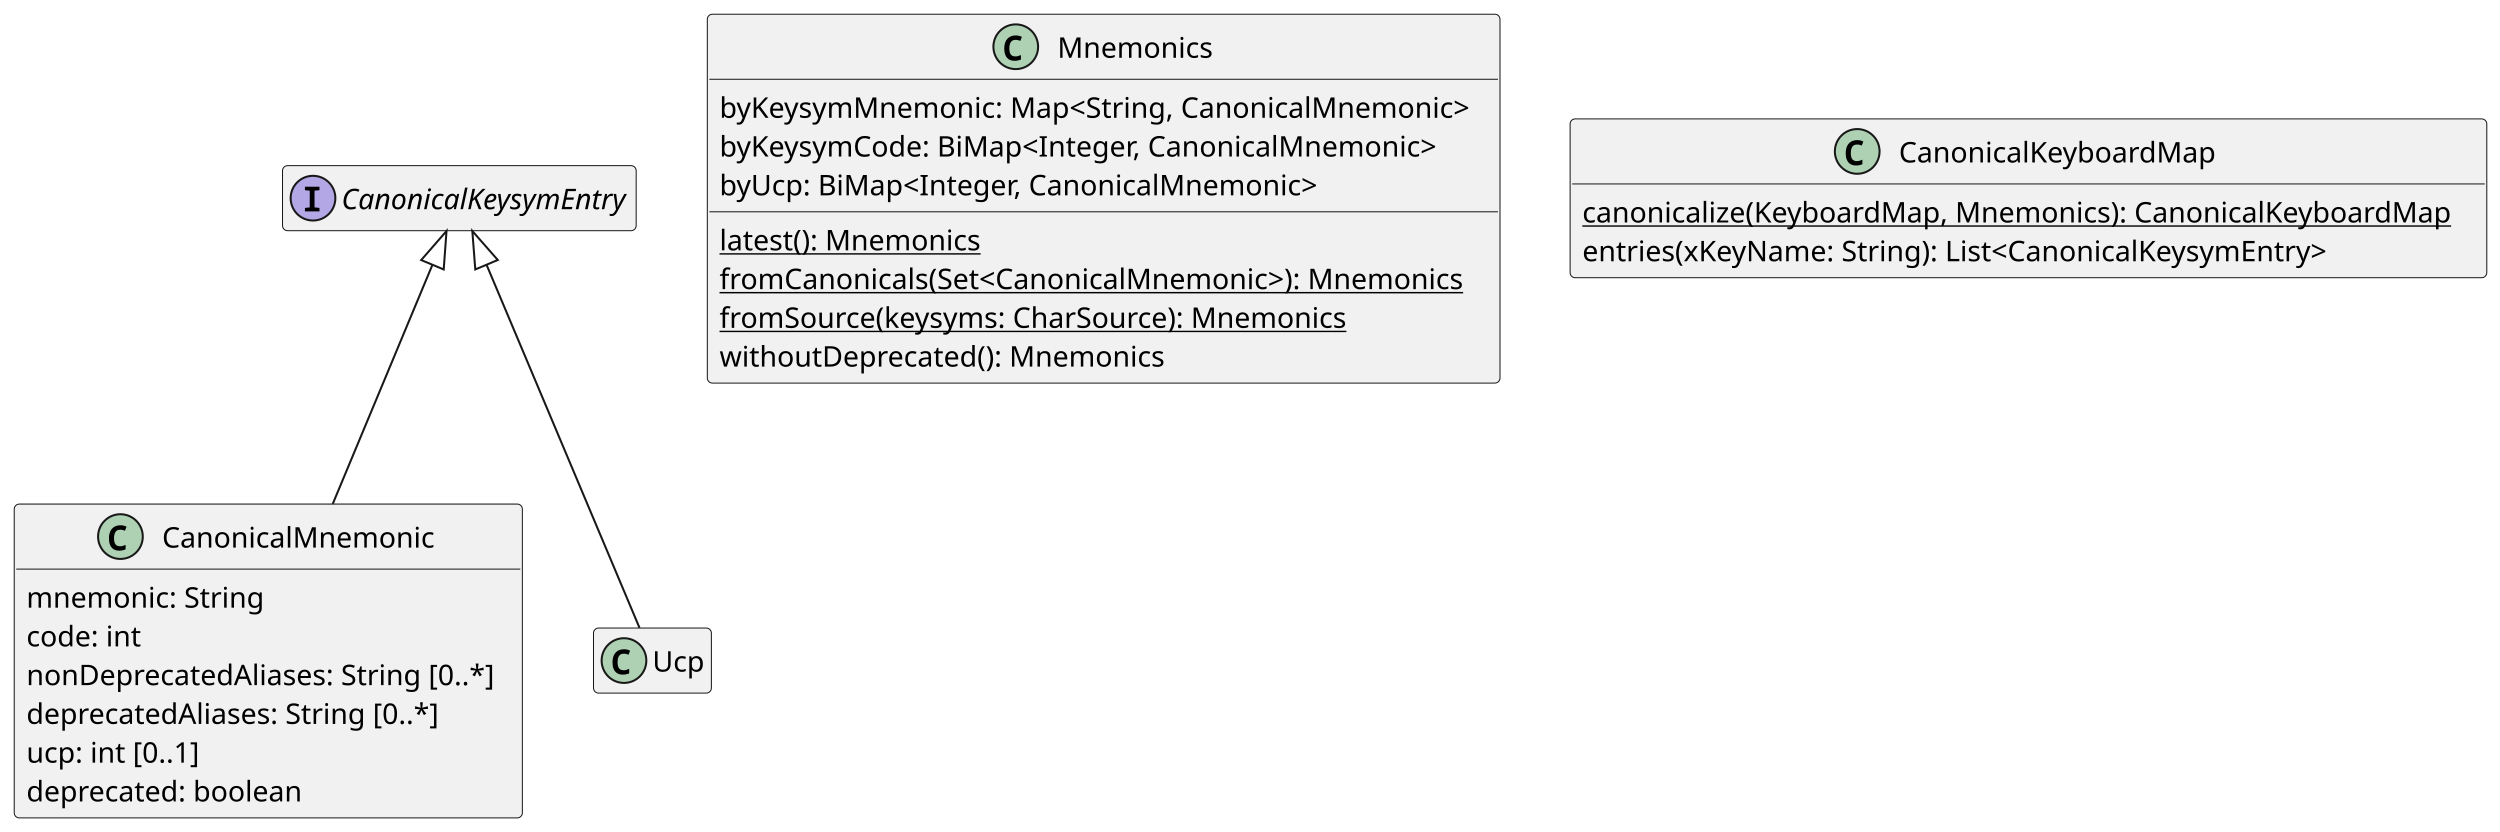
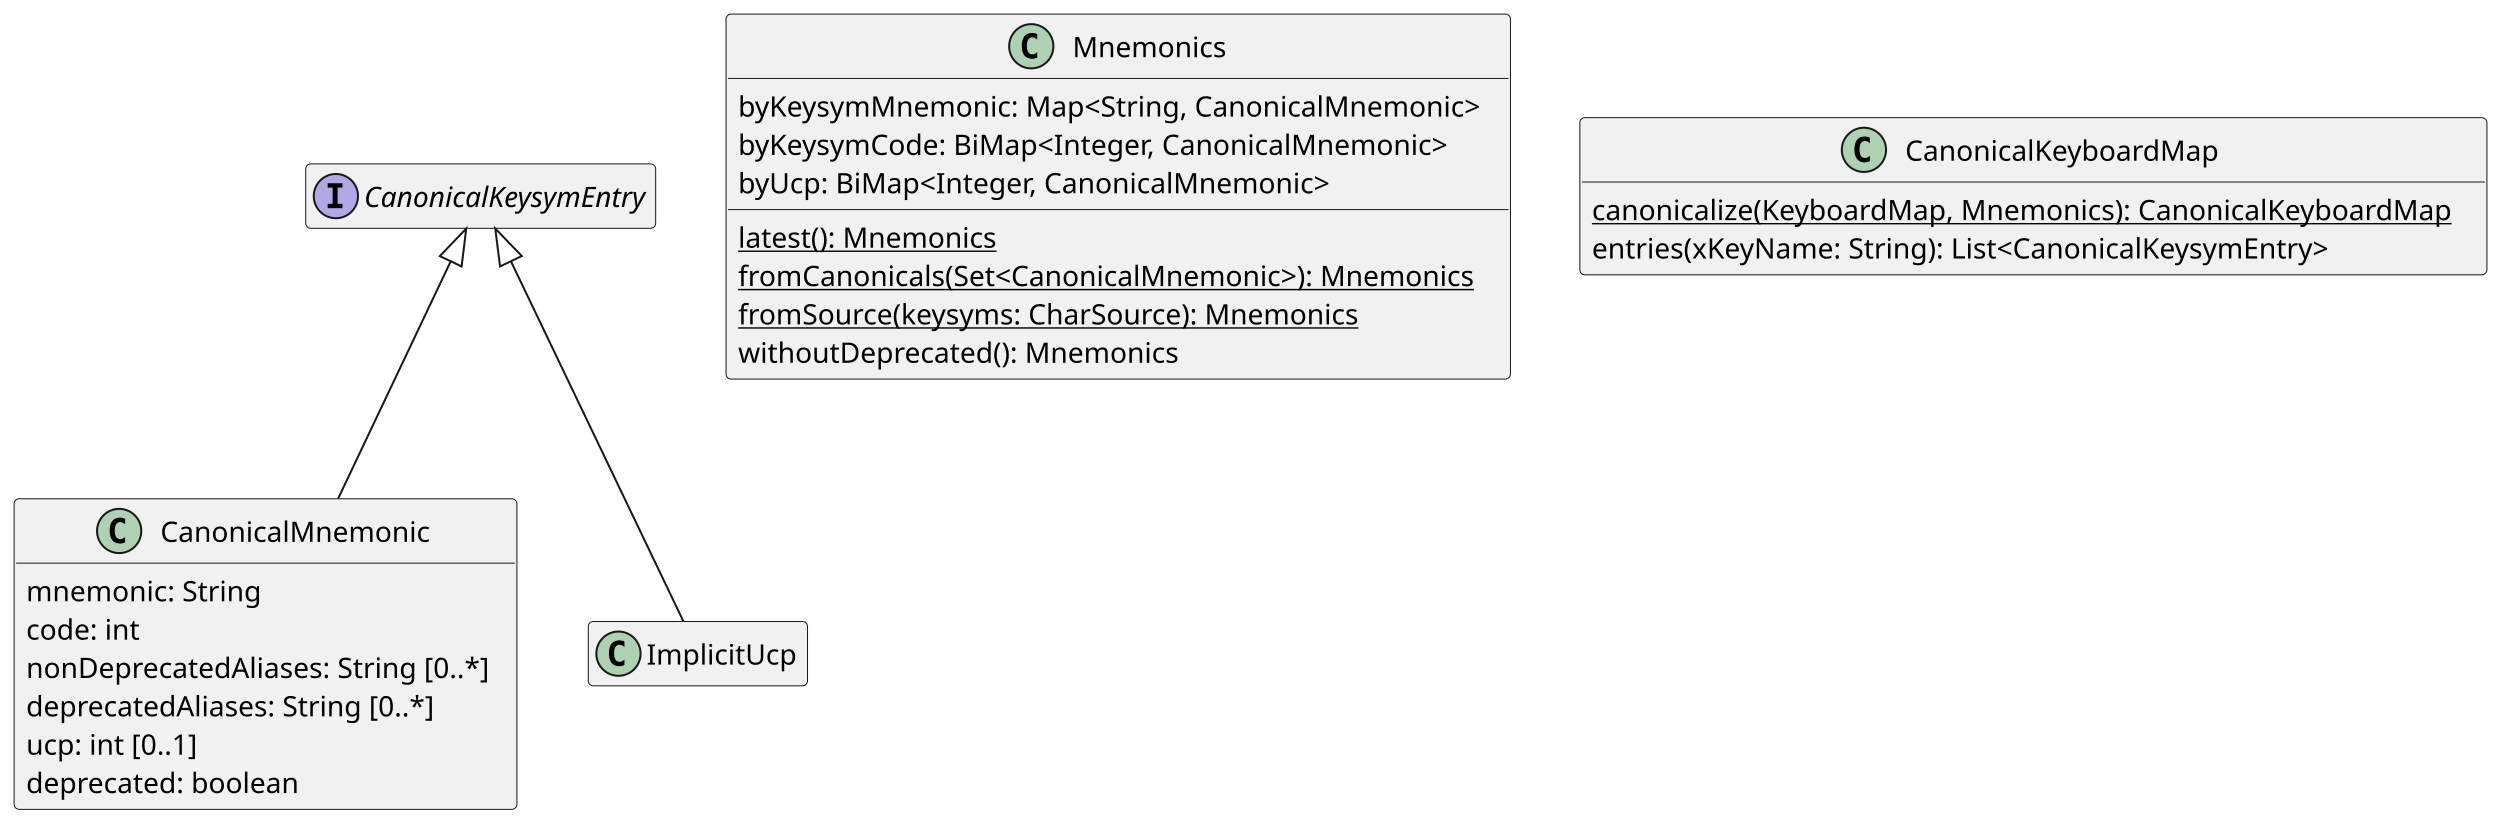
- <svg xmlns="http://www.w3.org/2000/svg" contentStyleType="text/css" height="409px" preserveAspectRatio="none" style="width:1230px;height:409px;background:#FFFFFF;" version="1.1" viewBox="0 0 1230 409" width="1230px" zoomAndPan="magnify">
+ <svg xmlns="http://www.w3.org/2000/svg" contentStyleType="text/css" height="409px" preserveAspectRatio="none" style="width:1243px;height:409px;background:#FFFFFF;" version="1.1" viewBox="0 0 1243 409" width="1243px" zoomAndPan="magnify">
  <defs />
  <g>
    <g id="elem_CanonicalMnemonic">
      <rect codeLine="3" fill="#F1F1F1" height="154.407" id="CanonicalMnemonic" rx="2.5" ry="2.5" style="stroke:#181818;stroke-width:0.5;" width="250" x="7" y="248" />
      <ellipse cx="59.25" cy="264" fill="#ADD1B2" rx="11" ry="11" style="stroke:#181818;stroke-width:1.0;" />
-       <path d="M58.719,270.922 Q56.969,270.922 55.828,270.188 Q54.703,269.438 54.141,268.094 Q53.594,266.734 53.594,264.938 Q53.594,262.906 54.25,261.453 Q54.906,260 56.188,259.219 Q57.469,258.438 59.344,258.438 Q60.234,258.438 60.906,258.625 Q61.578,258.797 62.266,259.141 L61.453,261.156 Q60.828,260.844 60.281,260.719 Q59.75,260.594 59.266,260.594 Q58.094,260.594 57.391,261.125 Q56.688,261.656 56.391,262.609 Q56.094,263.562 56.094,264.828 Q56.094,266.844 56.812,267.812 Q57.531,268.766 59.125,268.766 Q59.719,268.766 60.344,268.609 Q60.969,268.453 61.797,268.078 L61.797,270.297 Q61.062,270.609 60.266,270.766 Q59.484,270.922 58.719,270.922 Z " fill="#000000" />
+       <path d="M62.219,269.641 Q61.641,269.938 61,270.078 Q60.359,270.234 59.656,270.234 Q57.156,270.234 55.828,268.594 Q54.516,266.938 54.516,263.812 Q54.516,260.688 55.828,259.031 Q57.156,257.375 59.656,257.375 Q60.359,257.375 61,257.531 Q61.656,257.688 62.219,257.984 L62.219,260.703 Q61.594,260.125 61,259.859 Q60.406,259.578 59.781,259.578 Q58.438,259.578 57.75,260.656 Q57.062,261.719 57.062,263.812 Q57.062,265.906 57.75,266.984 Q58.438,268.047 59.781,268.047 Q60.406,268.047 61,267.781 Q61.594,267.5 62.219,266.922 L62.219,269.641 Z " fill="#000000" />
      <text fill="#000000" font-family="sans-serif" font-size="14" lengthAdjust="spacing" textLength="137" x="79.75" y="269.432">CanonicalMnemonic</text>
      <line style="stroke:#181818;stroke-width:0.5;" x1="8" x2="256" y1="280" y2="280" />
      <text fill="#000000" font-family="sans-serif" font-size="14" lengthAdjust="spacing" textLength="120" x="13" y="298.966">mnemonic: String</text>
      <text fill="#000000" font-family="sans-serif" font-size="14" lengthAdjust="spacing" textLength="58" x="13" y="318.034">code: int</text>
      <text fill="#000000" font-family="sans-serif" font-size="14" lengthAdjust="spacing" textLength="238" x="13" y="337.102">nonDeprecatedAliases: String [0..*]</text>
      <text fill="#000000" font-family="sans-serif" font-size="14" lengthAdjust="spacing" textLength="211" x="13" y="356.17">deprecatedAliases: String [0..*]</text>
      <text fill="#000000" font-family="sans-serif" font-size="14" lengthAdjust="spacing" textLength="89" x="13" y="375.238">ucp: int [0..1]</text>
      <text fill="#000000" font-family="sans-serif" font-size="14" lengthAdjust="spacing" textLength="139" x="13" y="394.305">deprecated: boolean</text>
    </g>
    <g id="elem_Mnemonics">
-       <rect codeLine="12" fill="#F1F1F1" height="181.475" id="Mnemonics" rx="2.5" ry="2.5" style="stroke:#181818;stroke-width:0.5;" width="390" x="348" y="7" />
-       <ellipse cx="499.75" cy="23" fill="#ADD1B2" rx="11" ry="11" style="stroke:#181818;stroke-width:1.0;" />
-       <path d="M499.219,29.922 Q497.469,29.922 496.328,29.188 Q495.203,28.438 494.641,27.094 Q494.094,25.734 494.094,23.938 Q494.094,21.906 494.75,20.453 Q495.406,19 496.688,18.219 Q497.969,17.438 499.844,17.438 Q500.734,17.438 501.406,17.625 Q502.078,17.797 502.766,18.141 L501.953,20.156 Q501.328,19.844 500.781,19.719 Q500.25,19.594 499.766,19.594 Q498.594,19.594 497.891,20.125 Q497.188,20.656 496.891,21.609 Q496.594,22.562 496.594,23.828 Q496.594,25.844 497.312,26.812 Q498.031,27.766 499.625,27.766 Q500.219,27.766 500.844,27.609 Q501.469,27.453 502.297,27.078 L502.297,29.297 Q501.562,29.609 500.766,29.766 Q499.984,29.922 499.219,29.922 Z " fill="#000000" />
-       <text fill="#000000" font-family="sans-serif" font-size="14" lengthAdjust="spacing" textLength="78" x="520.25" y="28.432">Mnemonics</text>
-       <line style="stroke:#181818;stroke-width:0.5;" x1="349" x2="737" y1="39" y2="39" />
-       <text fill="#000000" font-family="sans-serif" font-size="14" lengthAdjust="spacing" textLength="378" x="354" y="57.966">byKeysymMnemonic: Map&lt;String, CanonicalMnemonic&gt;</text>
-       <text fill="#000000" font-family="sans-serif" font-size="14" lengthAdjust="spacing" textLength="363" x="354" y="77.034">byKeysymCode: BiMap&lt;Integer, CanonicalMnemonic&gt;</text>
-       <text fill="#000000" font-family="sans-serif" font-size="14" lengthAdjust="spacing" textLength="304" x="354" y="96.102">byUcp: BiMap&lt;Integer, CanonicalMnemonic&gt;</text>
-       <line style="stroke:#181818;stroke-width:0.5;" x1="349" x2="737" y1="104.204" y2="104.204" />
-       <text fill="#000000" font-family="sans-serif" font-size="14" lengthAdjust="spacing" text-decoration="underline" textLength="131" x="354" y="123.17">latest(): Mnemonics</text>
-       <text fill="#000000" font-family="sans-serif" font-size="14" lengthAdjust="spacing" text-decoration="underline" textLength="373" x="354" y="142.238">fromCanonicals(Set&lt;CanonicalMnemonic&gt;): Mnemonics</text>
-       <text fill="#000000" font-family="sans-serif" font-size="14" lengthAdjust="spacing" text-decoration="underline" textLength="314" x="354" y="161.305">fromSource(keysyms: CharSource): Mnemonics</text>
-       <text fill="#000000" font-family="sans-serif" font-size="14" lengthAdjust="spacing" textLength="223" x="354" y="180.373">withoutDeprecated(): Mnemonics</text>
+       <rect codeLine="12" fill="#F1F1F1" height="181.475" id="Mnemonics" rx="2.5" ry="2.5" style="stroke:#181818;stroke-width:0.5;" width="390" x="361" y="7" />
+       <ellipse cx="512.75" cy="23" fill="#ADD1B2" rx="11" ry="11" style="stroke:#181818;stroke-width:1.0;" />
+       <path d="M515.719,28.641 Q515.141,28.938 514.5,29.078 Q513.859,29.234 513.156,29.234 Q510.656,29.234 509.328,27.594 Q508.016,25.938 508.016,22.812 Q508.016,19.688 509.328,18.031 Q510.656,16.375 513.156,16.375 Q513.859,16.375 514.5,16.531 Q515.156,16.688 515.719,16.984 L515.719,19.703 Q515.094,19.125 514.5,18.859 Q513.906,18.578 513.281,18.578 Q511.938,18.578 511.25,19.656 Q510.562,20.719 510.562,22.812 Q510.562,24.906 511.25,25.984 Q511.938,27.047 513.281,27.047 Q513.906,27.047 514.5,26.781 Q515.094,26.5 515.719,25.922 L515.719,28.641 Z " fill="#000000" />
+       <text fill="#000000" font-family="sans-serif" font-size="14" lengthAdjust="spacing" textLength="78" x="533.25" y="28.432">Mnemonics</text>
+       <line style="stroke:#181818;stroke-width:0.5;" x1="362" x2="750" y1="39" y2="39" />
+       <text fill="#000000" font-family="sans-serif" font-size="14" lengthAdjust="spacing" textLength="378" x="367" y="57.966">byKeysymMnemonic: Map&lt;String, CanonicalMnemonic&gt;</text>
+       <text fill="#000000" font-family="sans-serif" font-size="14" lengthAdjust="spacing" textLength="363" x="367" y="77.034">byKeysymCode: BiMap&lt;Integer, CanonicalMnemonic&gt;</text>
+       <text fill="#000000" font-family="sans-serif" font-size="14" lengthAdjust="spacing" textLength="304" x="367" y="96.102">byUcp: BiMap&lt;Integer, CanonicalMnemonic&gt;</text>
+       <line style="stroke:#181818;stroke-width:0.5;" x1="362" x2="750" y1="104.204" y2="104.204" />
+       <text fill="#000000" font-family="sans-serif" font-size="14" lengthAdjust="spacing" text-decoration="underline" textLength="131" x="367" y="123.17">latest(): Mnemonics</text>
+       <text fill="#000000" font-family="sans-serif" font-size="14" lengthAdjust="spacing" text-decoration="underline" textLength="373" x="367" y="142.238">fromCanonicals(Set&lt;CanonicalMnemonic&gt;): Mnemonics</text>
+       <text fill="#000000" font-family="sans-serif" font-size="14" lengthAdjust="spacing" text-decoration="underline" textLength="314" x="367" y="161.305">fromSource(keysyms: CharSource): Mnemonics</text>
+       <text fill="#000000" font-family="sans-serif" font-size="14" lengthAdjust="spacing" textLength="223" x="367" y="180.373">withoutDeprecated(): Mnemonics</text>
    </g>
    <g id="elem_CanonicalKeysymEntry">
-       <rect codeLine="22" fill="#F1F1F1" height="32" id="CanonicalKeysymEntry" rx="2.5" ry="2.5" style="stroke:#181818;stroke-width:0.5;" width="174" x="139" y="81.5" />
-       <ellipse cx="154" cy="97.5" fill="#B4A7E5" rx="11" ry="11" style="stroke:#181818;stroke-width:1.0;" />
-       <path d="M150.031,104 L150.031,102.297 L152.391,102.031 L152.391,93.828 L150.031,93.562 L150.031,91.859 L157.172,91.859 L157.172,93.562 L154.75,93.828 L154.75,102.031 L157.172,102.297 L157.172,104 L150.031,104 Z " fill="#000000" />
-       <text fill="#000000" font-family="sans-serif" font-size="14" font-style="italic" lengthAdjust="spacing" textLength="142" x="168" y="102.932">CanonicalKeysymEntry</text>
+       <rect codeLine="22" fill="#F1F1F1" height="32" id="CanonicalKeysymEntry" rx="2.5" ry="2.5" style="stroke:#181818;stroke-width:0.5;" width="174" x="152" y="81.5" />
+       <ellipse cx="167" cy="97.5" fill="#B4A7E5" rx="11" ry="11" style="stroke:#181818;stroke-width:1.0;" />
+       <path d="M162.922,93.266 L162.922,91.109 L170.312,91.109 L170.312,93.266 L167.844,93.266 L167.844,101.344 L170.312,101.344 L170.312,103.5 L162.922,103.5 L162.922,101.344 L165.391,101.344 L165.391,93.266 L162.922,93.266 Z " fill="#000000" />
+       <text fill="#000000" font-family="sans-serif" font-size="14" font-style="italic" lengthAdjust="spacing" textLength="142" x="181" y="102.932">CanonicalKeysymEntry</text>
    </g>
-     <g id="elem_Ucp">
-       <rect fill="#F1F1F1" height="32" id="Ucp" rx="2.5" ry="2.5" style="stroke:#181818;stroke-width:0.5;" width="58" x="292" y="309" />
-       <ellipse cx="307" cy="325" fill="#ADD1B2" rx="11" ry="11" style="stroke:#181818;stroke-width:1.0;" />
-       <path d="M306.469,331.922 Q304.719,331.922 303.578,331.188 Q302.453,330.438 301.891,329.094 Q301.344,327.734 301.344,325.938 Q301.344,323.906 302,322.453 Q302.656,321 303.938,320.219 Q305.219,319.438 307.094,319.438 Q307.984,319.438 308.656,319.625 Q309.328,319.797 310.016,320.141 L309.203,322.156 Q308.578,321.844 308.031,321.719 Q307.5,321.594 307.016,321.594 Q305.844,321.594 305.141,322.125 Q304.438,322.656 304.141,323.609 Q303.844,324.562 303.844,325.828 Q303.844,327.844 304.562,328.812 Q305.281,329.766 306.875,329.766 Q307.469,329.766 308.094,329.609 Q308.719,329.453 309.547,329.078 L309.547,331.297 Q308.812,331.609 308.016,331.766 Q307.234,331.922 306.469,331.922 Z " fill="#000000" />
-       <text fill="#000000" font-family="sans-serif" font-size="14" lengthAdjust="spacing" textLength="26" x="321" y="330.432">Ucp</text>
+     <g id="elem_ImplicitUcp">
+       <rect fill="#F1F1F1" height="32" id="ImplicitUcp" rx="2.5" ry="2.5" style="stroke:#181818;stroke-width:0.5;" width="109" x="292.5" y="309" />
+       <ellipse cx="307.5" cy="325" fill="#ADD1B2" rx="11" ry="11" style="stroke:#181818;stroke-width:1.0;" />
+       <path d="M310.469,330.641 Q309.891,330.938 309.25,331.078 Q308.609,331.234 307.906,331.234 Q305.406,331.234 304.078,329.594 Q302.766,327.938 302.766,324.812 Q302.766,321.688 304.078,320.031 Q305.406,318.375 307.906,318.375 Q308.609,318.375 309.25,318.531 Q309.906,318.688 310.469,318.984 L310.469,321.703 Q309.844,321.125 309.25,320.859 Q308.656,320.578 308.031,320.578 Q306.688,320.578 306,321.656 Q305.312,322.719 305.312,324.812 Q305.312,326.906 306,327.984 Q306.688,329.047 308.031,329.047 Q308.656,329.047 309.25,328.781 Q309.844,328.5 310.469,327.922 L310.469,330.641 Z " fill="#000000" />
+       <text fill="#000000" font-family="sans-serif" font-size="14" lengthAdjust="spacing" textLength="77" x="321.5" y="330.432">ImplicitUcp</text>
    </g>
    <g id="elem_CanonicalKeyboardMap">
-       <rect codeLine="26" fill="#F1F1F1" height="78.136" id="CanonicalKeyboardMap" rx="2.5" ry="2.5" style="stroke:#181818;stroke-width:0.5;" width="451" x="772.5" y="58.5" />
-       <ellipse cx="913.75" cy="74.5" fill="#ADD1B2" rx="11" ry="11" style="stroke:#181818;stroke-width:1.0;" />
-       <path d="M913.219,81.422 Q911.469,81.422 910.328,80.688 Q909.203,79.938 908.641,78.594 Q908.094,77.234 908.094,75.438 Q908.094,73.406 908.75,71.953 Q909.406,70.5 910.688,69.719 Q911.969,68.938 913.844,68.938 Q914.734,68.938 915.406,69.125 Q916.078,69.297 916.766,69.641 L915.953,71.656 Q915.328,71.344 914.781,71.219 Q914.25,71.094 913.766,71.094 Q912.594,71.094 911.891,71.625 Q911.188,72.156 910.891,73.109 Q910.594,74.062 910.594,75.328 Q910.594,77.344 911.312,78.312 Q912.031,79.266 913.625,79.266 Q914.219,79.266 914.844,79.109 Q915.469,78.953 916.297,78.578 L916.297,80.797 Q915.562,81.109 914.766,81.266 Q913.984,81.422 913.219,81.422 Z " fill="#000000" />
-       <text fill="#000000" font-family="sans-serif" font-size="14" lengthAdjust="spacing" textLength="160" x="934.25" y="79.932">CanonicalKeyboardMap</text>
-       <line style="stroke:#181818;stroke-width:0.5;" x1="773.5" x2="1222.5" y1="90.5" y2="90.5" />
-       <text fill="#000000" font-family="sans-serif" font-size="14" lengthAdjust="spacing" text-decoration="underline" textLength="439" x="778.5" y="109.466">canonicalize(KeyboardMap, Mnemonics): CanonicalKeyboardMap</text>
-       <text fill="#000000" font-family="sans-serif" font-size="14" lengthAdjust="spacing" textLength="374" x="778.5" y="128.534">entries(xKeyName: String): List&lt;CanonicalKeysymEntry&gt;</text>
+       <rect codeLine="26" fill="#F1F1F1" height="78.136" id="CanonicalKeyboardMap" rx="2.5" ry="2.5" style="stroke:#181818;stroke-width:0.5;" width="451" x="785.5" y="58.5" />
+       <ellipse cx="926.75" cy="74.5" fill="#ADD1B2" rx="11" ry="11" style="stroke:#181818;stroke-width:1.0;" />
+       <path d="M929.719,80.141 Q929.141,80.438 928.5,80.578 Q927.859,80.734 927.156,80.734 Q924.656,80.734 923.328,79.094 Q922.016,77.438 922.016,74.312 Q922.016,71.188 923.328,69.531 Q924.656,67.875 927.156,67.875 Q927.859,67.875 928.5,68.031 Q929.156,68.188 929.719,68.484 L929.719,71.203 Q929.094,70.625 928.5,70.359 Q927.906,70.078 927.281,70.078 Q925.938,70.078 925.25,71.156 Q924.562,72.219 924.562,74.312 Q924.562,76.406 925.25,77.484 Q925.938,78.547 927.281,78.547 Q927.906,78.547 928.5,78.281 Q929.094,78 929.719,77.422 L929.719,80.141 Z " fill="#000000" />
+       <text fill="#000000" font-family="sans-serif" font-size="14" lengthAdjust="spacing" textLength="160" x="947.25" y="79.932">CanonicalKeyboardMap</text>
+       <line style="stroke:#181818;stroke-width:0.5;" x1="786.5" x2="1235.5" y1="90.5" y2="90.5" />
+       <text fill="#000000" font-family="sans-serif" font-size="14" lengthAdjust="spacing" text-decoration="underline" textLength="439" x="791.5" y="109.466">canonicalize(KeyboardMap, Mnemonics): CanonicalKeyboardMap</text>
+       <text fill="#000000" font-family="sans-serif" font-size="14" lengthAdjust="spacing" textLength="374" x="791.5" y="128.534">entries(xKeyName: String): List&lt;CanonicalKeysymEntry&gt;</text>
    </g>
    <g id="link_CanonicalKeysymEntry_CanonicalMnemonic">
-       <path codeLine="23" d="M212.763,130.264 C201.443,157.414 183.91,199.47 163.69,247.97 " fill="none" id="CanonicalKeysymEntry-backto-CanonicalMnemonic" style="stroke:#181818;stroke-width:1.0;" />
-       <polygon fill="none" points="219.69,113.65,207.225,127.955,218.301,132.573,219.69,113.65" style="stroke:#181818;stroke-width:1.0;" />
+       <path codeLine="23" d="M224.095,129.913 C211.215,157.063 191.09,199.47 168.08,247.97 " fill="none" id="CanonicalKeysymEntry-backto-CanonicalMnemonic" style="stroke:#181818;stroke-width:1.0;" />
+       <polygon fill="none" points="231.81,113.65,218.674,127.341,229.516,132.484,231.81,113.65" style="stroke:#181818;stroke-width:1.0;" />
    </g>
-     <g id="link_CanonicalKeysymEntry_Ucp">
-       <path codeLine="24" d="M239.369,130.238 C256.68,171.317 297.37,267.92 314.65,308.92 " fill="none" id="CanonicalKeysymEntry-backto-Ucp" style="stroke:#181818;stroke-width:1.0;" />
-       <polygon fill="none" points="232.38,113.65,233.84,132.567,244.899,127.908,232.38,113.65" style="stroke:#181818;stroke-width:1.0;" />
+     <g id="link_CanonicalKeysymEntry_ImplicitUcp">
+       <path codeLine="24" d="M254.027,129.883 C273.707,170.963 320.14,267.92 339.78,308.92 " fill="none" id="CanonicalKeysymEntry-backto-ImplicitUcp" style="stroke:#181818;stroke-width:1.0;" />
+       <polygon fill="none" points="246.25,113.65,248.616,132.476,259.438,127.291,246.25,113.65" style="stroke:#181818;stroke-width:1.0;" />
    </g>
  </g>
</svg>
